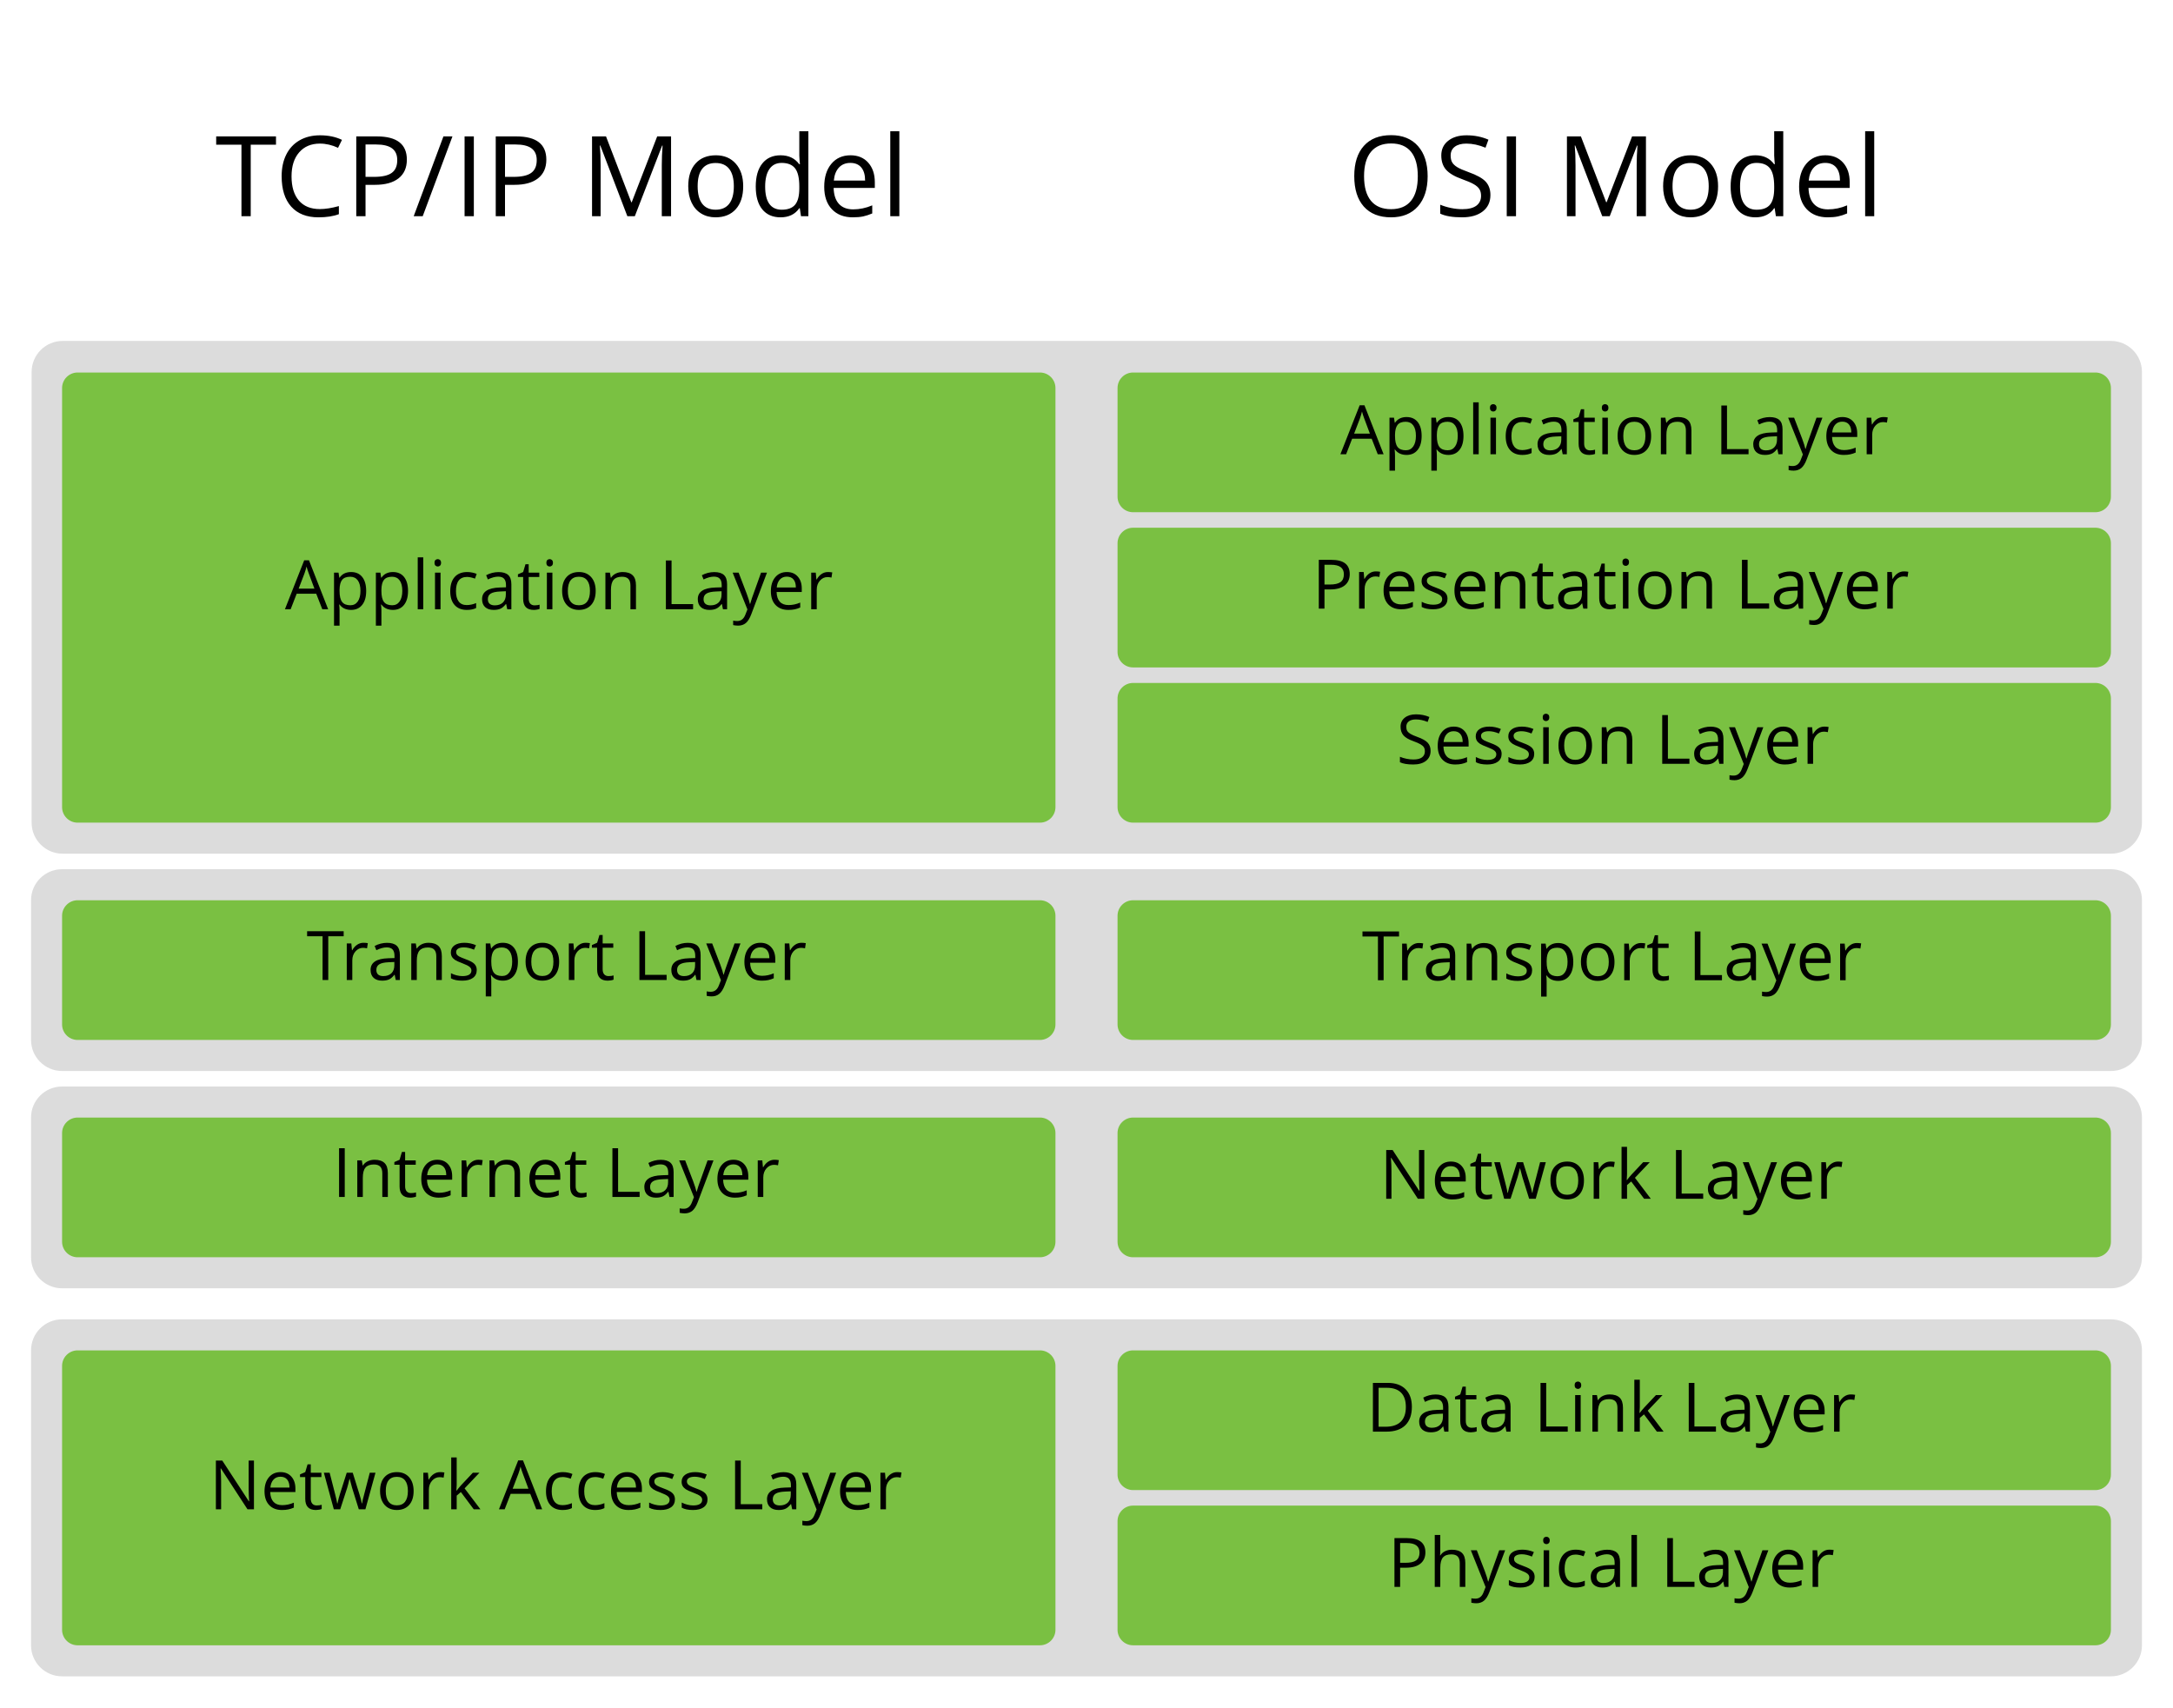
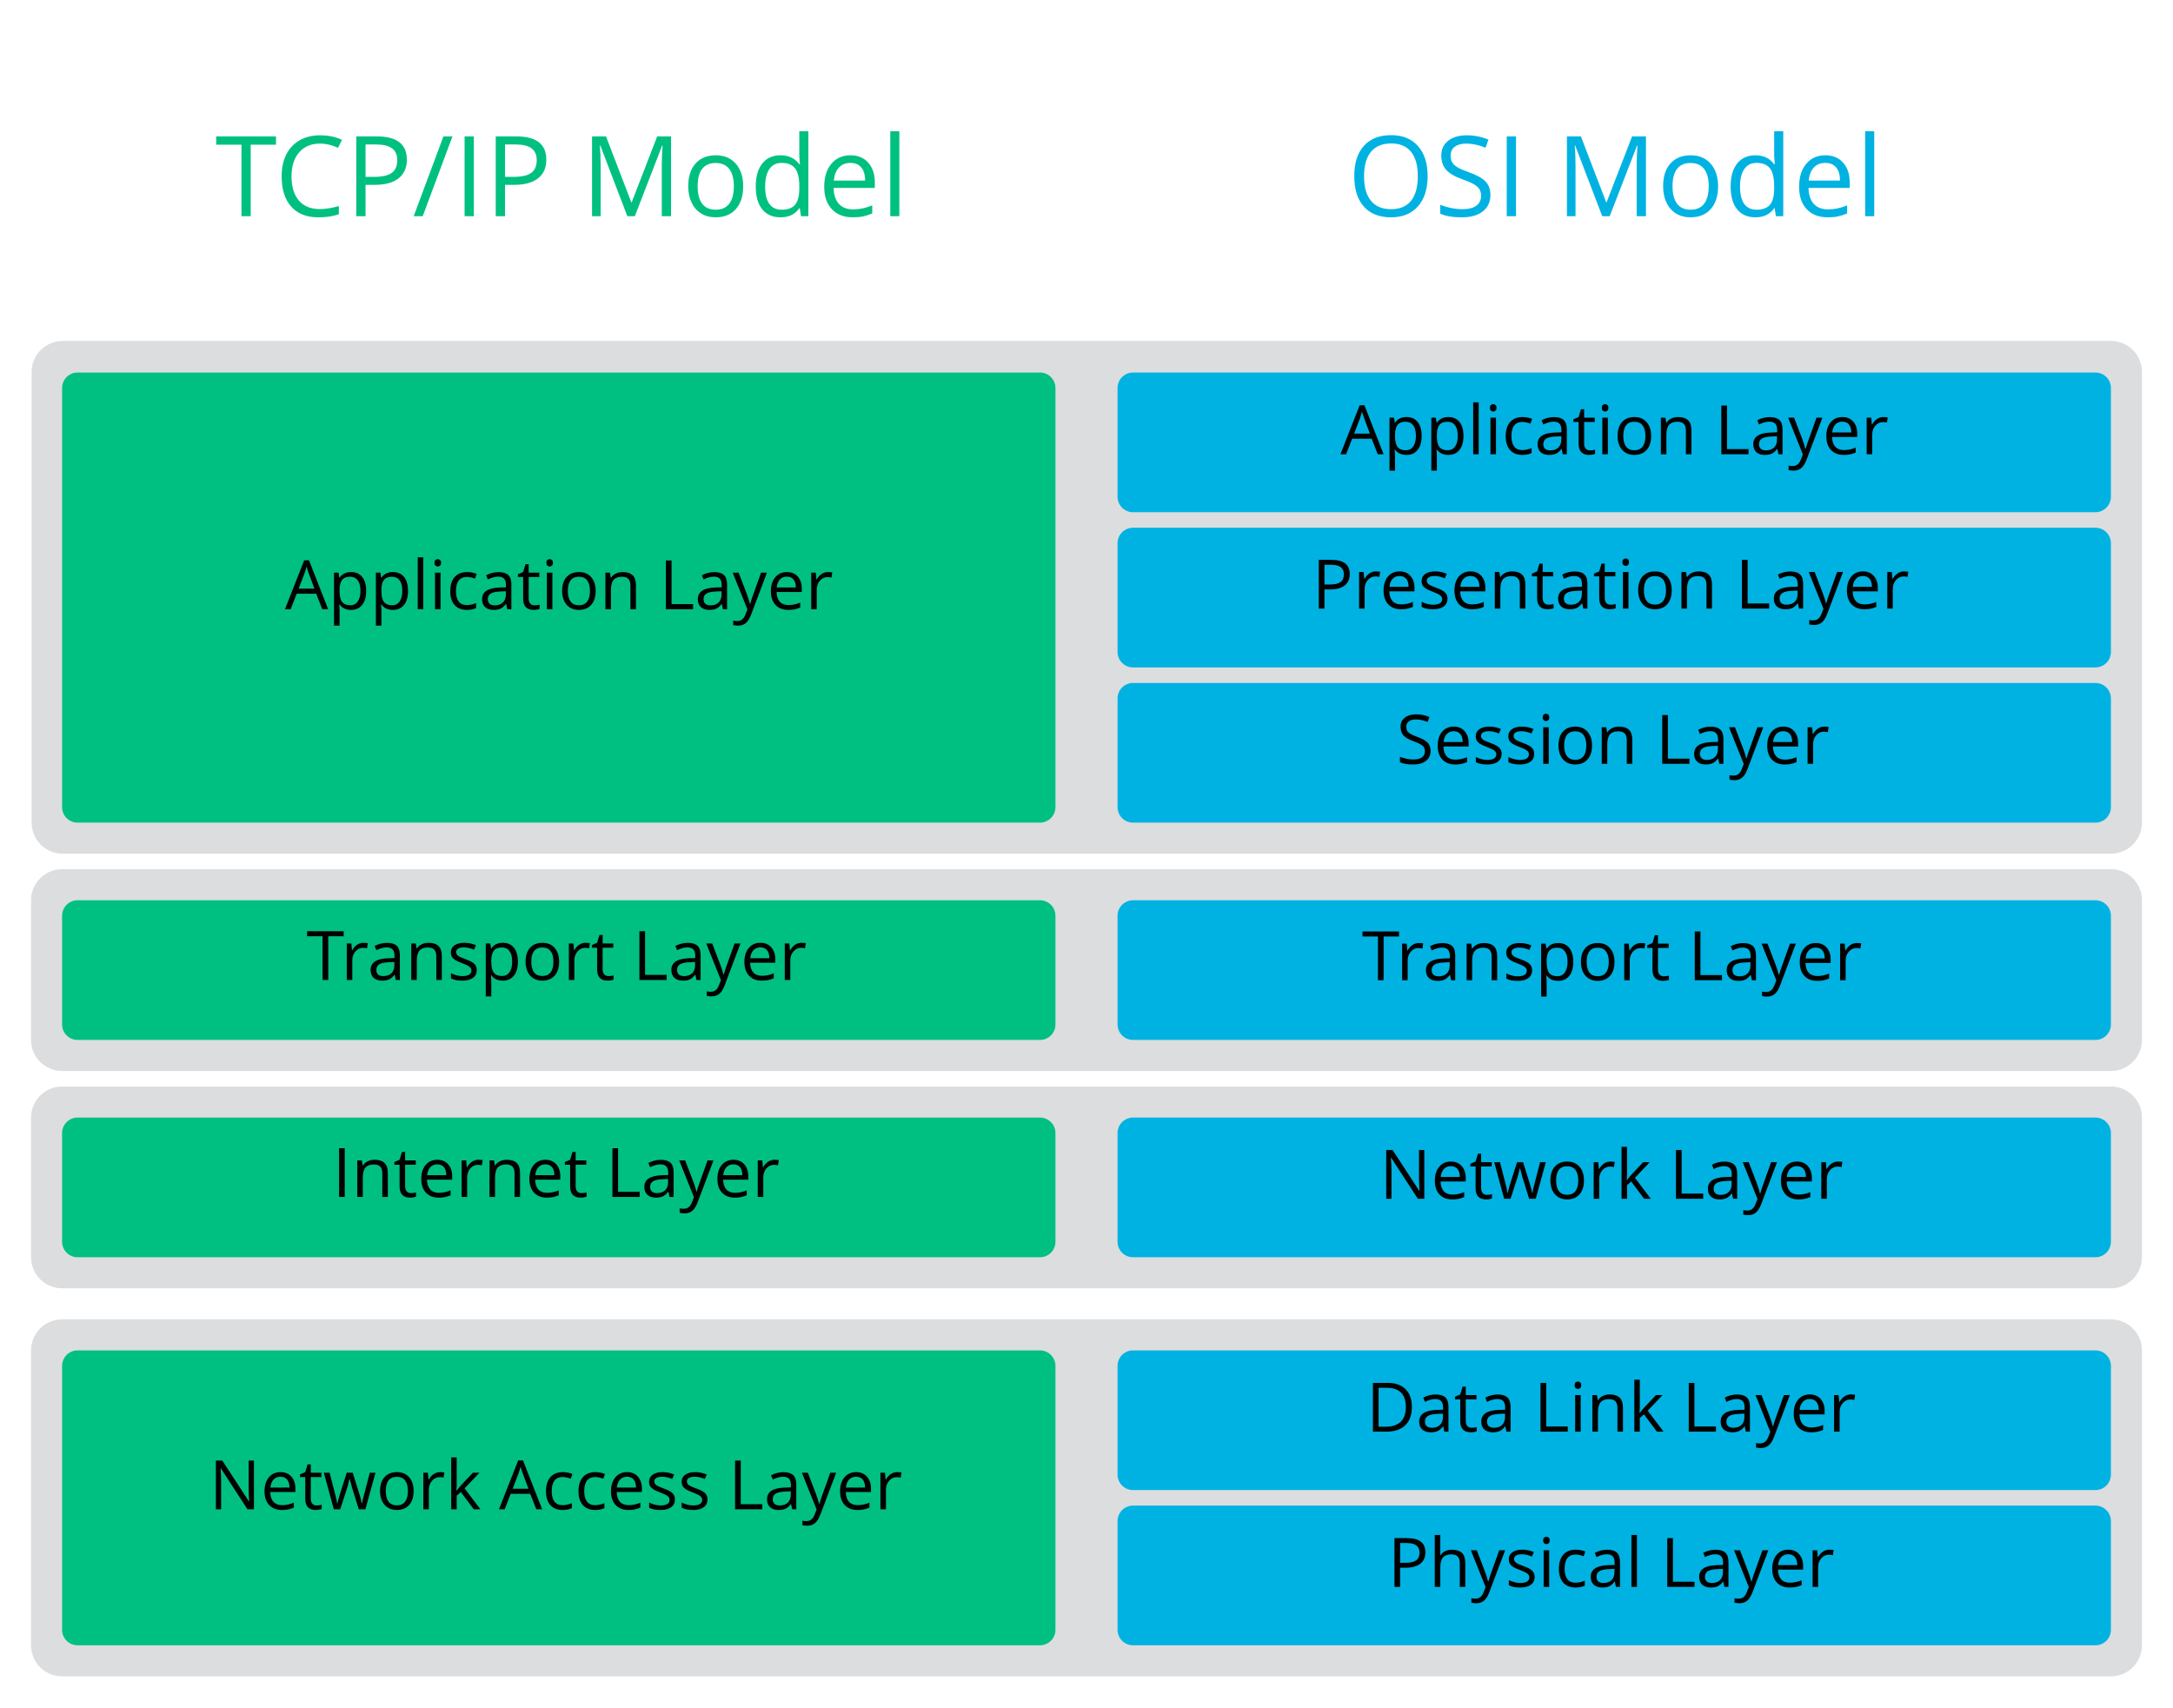
- <svg xmlns="http://www.w3.org/2000/svg" version="1.2" width="700" height="550" id="svg2">
+ <svg xmlns="http://www.w3.org/2000/svg" id="svg2" height="550" width="700" version="1.2">
  <defs id="defs4" />
-   <g id="g3222" transform="translate(16,-57)">
-     <rect width="679.813" height="165.175" rx="10" x="-5.813" y="166.825" id="rect6978-9-64-0-1-4-0-6-1" style="color:#000000;fill:#dcdcdc;fill-opacity:1;fill-rule:nonzero;stroke:none;stroke-width:1;marker:none;visibility:visible;display:inline;overflow:visible;enable-background:accumulate" ry="10" />
-     <rect width="320" height="145" rx="5" ry="5" x="4" y="177" id="rect6978-9-9-5-0-1-7" style="color:#000000;fill:#7ac142;fill-opacity:1;fill-rule:nonzero;stroke:none;stroke-width:1;marker:none;visibility:visible;display:inline;overflow:visible;enable-background:accumulate" />
-     <rect width="320" height="45" rx="5" ry="5" x="344" y="177" id="rect6978-9-9-5-0-1-7-7" style="color:#000000;fill:#7ac042;fill-opacity:1;fill-rule:nonzero;stroke:none;stroke-width:1;marker:none;visibility:visible;display:inline;overflow:visible;enable-background:accumulate" />
-     <rect width="320" height="45" rx="5" ry="5" x="344" y="227" id="rect6978-9-9-5-0-1-7-7-9" style="color:#000000;fill:#7ac042;fill-opacity:1;fill-rule:nonzero;stroke:none;stroke-width:1;marker:none;visibility:visible;display:inline;overflow:visible;enable-background:accumulate" />
-     <rect width="320" height="45" rx="5" ry="5" x="344" y="277" id="rect6978-9-9-5-0-1-7-7-9-6" style="color:#000000;fill:#7ac142;fill-opacity:1;fill-rule:nonzero;stroke:none;stroke-width:1;marker:none;visibility:visible;display:inline;overflow:visible;enable-background:accumulate" />
-     <rect width="680" height="65" rx="10.001" x="-6" y="337" id="rect6978-9-64-0-1-4-0-6-1-9" style="color:#000000;fill:#dcdcdc;fill-opacity:1;fill-rule:nonzero;stroke:none;stroke-width:1;marker:none;visibility:visible;display:inline;overflow:visible;enable-background:accumulate" ry="10" />
-     <rect width="320" height="45" rx="5" ry="5" x="4" y="347" id="rect6978-9-9-5-0-1-7-7-9-6-2" style="color:#000000;fill:#7ac042;fill-opacity:1;fill-rule:nonzero;stroke:none;stroke-width:1;marker:none;visibility:visible;display:inline;overflow:visible;enable-background:accumulate" />
-     <rect width="320" height="45" rx="5" ry="5" x="344" y="347" id="rect6978-9-9-5-0-1-7-7-9-6-0" style="color:#000000;fill:#7ac042;fill-opacity:1;fill-rule:nonzero;stroke:none;stroke-width:1;marker:none;visibility:visible;display:inline;overflow:visible;enable-background:accumulate" />
-     <rect width="680" height="65" rx="10.001" x="-6" y="407" id="rect6978-9-64-0-1-4-0-6-1-9-4" style="color:#000000;fill:#dcdcdc;fill-opacity:1;fill-rule:nonzero;stroke:none;stroke-width:1;marker:none;visibility:visible;display:inline;overflow:visible;enable-background:accumulate" ry="10" />
-     <rect width="320" height="45" rx="5" ry="5" x="4" y="417" id="rect6978-9-9-5-0-1-7-7-9-6-2-8" style="color:#000000;fill:#7ac042;fill-opacity:1;fill-rule:nonzero;stroke:none;stroke-width:1;marker:none;visibility:visible;display:inline;overflow:visible;enable-background:accumulate" />
-     <rect width="320" height="45" rx="5" ry="5" x="344" y="417" id="rect6978-9-9-5-0-1-7-7-9-6-0-3" style="color:#000000;fill:#7ac042;fill-opacity:1;fill-rule:nonzero;stroke:none;stroke-width:1;marker:none;visibility:visible;display:inline;overflow:visible;enable-background:accumulate" />
-     <rect width="680" height="115" rx="10.005" x="-6" y="482" id="rect6978-9-64-0-1-4-0-6-1-3" style="color:#000000;fill:#dcdcdc;fill-opacity:1;fill-rule:nonzero;stroke:none;stroke-width:1;marker:none;visibility:visible;display:inline;overflow:visible;enable-background:accumulate" ry="10" />
-     <rect width="320" height="95" rx="5" ry="5" x="4" y="492" id="rect6978-9-9-5-0-1-7-5" style="color:#000000;fill:#7ac042;fill-opacity:1;fill-rule:nonzero;stroke:none;stroke-width:1;marker:none;visibility:visible;display:inline;overflow:visible;enable-background:accumulate" />
-     <rect width="320" height="45" rx="5" ry="5" x="344" y="492" id="rect6978-9-9-5-0-1-7-7-7" style="color:#000000;fill:#7ac042;fill-opacity:1;fill-rule:nonzero;stroke:none;stroke-width:1;marker:none;visibility:visible;display:inline;overflow:visible;enable-background:accumulate" />
-     <rect width="320" height="45" rx="5" ry="5" x="344" y="542" id="rect6978-9-9-5-0-1-7-7-9-0" style="color:#000000;fill:#7ac042;fill-opacity:1;fill-rule:nonzero;stroke:none;stroke-width:1;marker:none;visibility:visible;display:inline;overflow:visible;enable-background:accumulate" />
-     <text xml:space="preserve" style="font-size:40px;font-style:normal;font-weight:normal;line-height:125%;letter-spacing:0px;word-spacing:0px;fill:#000000;fill-opacity:1;stroke:none;font-family:Open Sans;-inkscape-font-specification:Open Sans;font-stretch:normal;font-variant:normal" x="-179.991" y="87.716" id="text4080" transform="translate(-16,57)">
-       <tspan id="tspan4082" x="-179.991" y="87.716" />
-     </text>
-     <text xml:space="preserve" style="font-size:22px;font-style:normal;font-weight:normal;line-height:125%;letter-spacing:0px;word-spacing:0px;fill:#000000;fill-opacity:1;stroke:none;font-family:Sans" x="75.791" y="253.253" id="text4084">
-       <tspan id="tspan4086" x="75.791" y="253.253" style="font-style:normal;font-variant:normal;font-weight:normal;font-stretch:normal;font-family:Open Sans;-inkscape-font-specification:Open Sans">Application Layer</tspan>
-     </text>
-     <text xml:space="preserve" style="font-size:22px;font-style:normal;font-weight:normal;line-height:125%;letter-spacing:0px;word-spacing:0px;fill:#000000;fill-opacity:1;stroke:none;font-family:Sans" x="415.791" y="203.328" id="text4084-7">
-       <tspan id="tspan4086-4" x="415.791" y="203.328" style="font-style:normal;font-variant:normal;font-weight:normal;font-stretch:normal;font-family:Open Sans;-inkscape-font-specification:Open Sans">Application Layer</tspan>
-     </text>
-     <text xml:space="preserve" style="font-size:22px;font-style:normal;font-weight:normal;line-height:125%;letter-spacing:0px;word-spacing:0px;fill:#000000;fill-opacity:1;stroke:none;font-family:Sans" x="406.676" y="253.046" id="text4084-4">
-       <tspan id="tspan4086-47" x="406.676" y="253.046" style="font-style:normal;font-variant:normal;font-weight:normal;font-stretch:normal;font-family:Open Sans;-inkscape-font-specification:Open Sans">Presentation Layer</tspan>
-     </text>
-     <text xml:space="preserve" style="font-size:22px;font-style:normal;font-weight:normal;line-height:125%;letter-spacing:0px;word-spacing:0px;fill:#000000;fill-opacity:1;stroke:none;font-family:Sans" x="433.827" y="303.046" id="text4084-6">
-       <tspan id="tspan4086-9" x="433.827" y="303.046" style="font-style:normal;font-variant:normal;font-weight:normal;font-stretch:normal;font-family:Open Sans;-inkscape-font-specification:Open Sans">Session Layer</tspan>
-     </text>
-     <text xml:space="preserve" style="font-size:22px;font-style:normal;font-weight:normal;line-height:125%;letter-spacing:0px;word-spacing:0px;fill:#000000;fill-opacity:1;stroke:none;font-family:Sans" x="422.71" y="372.756" id="text4084-5">
-       <tspan id="tspan4086-7" x="422.71" y="372.756" style="font-style:normal;font-variant:normal;font-weight:normal;font-stretch:normal;font-family:Open Sans;-inkscape-font-specification:Open Sans">Transport Layer</tspan>
-     </text>
-     <text xml:space="preserve" style="font-size:22px;font-style:normal;font-weight:normal;line-height:125%;letter-spacing:0px;word-spacing:0px;fill:#000000;fill-opacity:1;stroke:none;font-family:Sans" x="428.395" y="443.157" id="text4084-1">
-       <tspan id="tspan4086-1" x="428.395" y="443.157" style="font-style:normal;font-variant:normal;font-weight:normal;font-stretch:normal;font-family:Open Sans;-inkscape-font-specification:Open Sans">Network Layer</tspan>
-     </text>
-     <text xml:space="preserve" style="font-size:22px;font-style:normal;font-weight:normal;line-height:125%;letter-spacing:0px;word-spacing:0px;fill:#000000;fill-opacity:1;stroke:none;font-family:Sans" x="424.109" y="518.176" id="text4084-8">
-       <tspan id="tspan4086-3" x="424.109" y="518.176" style="font-style:normal;font-variant:normal;font-weight:normal;font-stretch:normal;font-family:Open Sans;-inkscape-font-specification:Open Sans">Data Link Layer</tspan>
-     </text>
-     <text xml:space="preserve" style="font-size:22px;font-style:normal;font-weight:normal;line-height:125%;letter-spacing:0px;word-spacing:0px;fill:#000000;fill-opacity:1;stroke:none;font-family:Sans" x="431.048" y="568.178" id="text4084-12">
-       <tspan id="tspan4086-93" x="431.048" y="568.178" style="font-style:normal;font-variant:normal;font-weight:normal;font-stretch:normal;font-family:Open Sans;-inkscape-font-specification:Open Sans">Physical Layer</tspan>
-     </text>
-     <text xml:space="preserve" style="font-size:22px;font-style:normal;font-weight:normal;line-height:125%;letter-spacing:0px;word-spacing:0px;fill:#000000;fill-opacity:1;stroke:none;font-family:Sans" x="51.388" y="543.198" id="text4084-85">
-       <tspan id="tspan4086-8" x="51.388" y="543.198" style="font-style:normal;font-variant:normal;font-weight:normal;font-stretch:normal;font-family:Open Sans;-inkscape-font-specification:Open Sans">Network Access Layer</tspan>
-     </text>
-     <text xml:space="preserve" style="font-size:22px;font-style:normal;font-weight:normal;line-height:125%;letter-spacing:0px;word-spacing:0px;fill:#000000;fill-opacity:1;stroke:none;font-family:Sans" x="91.07" y="442.58" id="text4084-0">
-       <tspan id="tspan4086-6" x="91.07" y="442.58" style="font-style:normal;font-variant:normal;font-weight:normal;font-stretch:normal;font-family:Open Sans;-inkscape-font-specification:Open Sans">Internet Layer</tspan>
-     </text>
-     <text xml:space="preserve" style="font-size:22px;font-style:normal;font-weight:normal;line-height:125%;letter-spacing:0px;word-spacing:0px;fill:#000000;fill-opacity:1;stroke:none;font-family:Sans" x="82.743" y="372.684" id="text4084-64">
-       <tspan id="tspan4086-2" x="82.743" y="372.684" style="font-style:normal;font-variant:normal;font-weight:normal;font-stretch:normal;font-family:Open Sans;-inkscape-font-specification:Open Sans">Transport Layer</tspan>
-     </text>
-     <text xml:space="preserve" style="font-size:22px;font-style:normal;font-variant:normal;font-weight:normal;font-stretch:normal;line-height:125%;letter-spacing:0px;word-spacing:0px;fill:#000000;fill-opacity:1;stroke:none;font-family:Open Sans;-inkscape-font-specification:Open Sans" x="-152.3" y="109.253" id="text3039" transform="translate(-16,57)">
-       <tspan id="tspan3041" x="-152.3" y="109.253" />
-       <tspan id="tspan3043" x="-152.3" y="136.753" />
-     </text>
-     <text xml:space="preserve" style="font-size:22px;font-style:normal;font-variant:normal;font-weight:normal;font-stretch:normal;line-height:125%;letter-spacing:0px;word-spacing:0px;fill:#000000;fill-opacity:1;stroke:none;font-family:Open Sans;-inkscape-font-specification:Open Sans" x="53.328" y="126.648" id="text3045">
-       <tspan id="tspan3047" x="53.328" y="126.648" style="font-size:36px">TCP/IP Model</tspan>
-     </text>
-     <text xml:space="preserve" style="font-size:22px;font-style:normal;font-variant:normal;font-weight:normal;font-stretch:normal;line-height:125%;letter-spacing:0px;word-spacing:0px;fill:#000000;fill-opacity:1;stroke:none;font-family:Open Sans;-inkscape-font-specification:Open Sans" x="418.052" y="126.648" id="text3049">
-       <tspan id="tspan3051" x="418.052" y="126.648" style="font-size:36px">OSI Model</tspan>
-     </text>
-   </g>
+   <rect width="679.813" height="165.175" rx="10" x="10.187" y="109.825" id="rect6978-9-64-0-1-4-0-6-1" style="color:#000000;display:inline;overflow:visible;visibility:visible;fill:#dcddde;fill-opacity:1;fill-rule:nonzero;stroke:none;stroke-width:1;marker:none;enable-background:accumulate" ry="10" />
+   <rect width="320" height="145" rx="5" ry="5" x="20" y="120" id="rect6978-9-9-5-0-1-7" style="color:#000000;display:inline;overflow:visible;visibility:visible;fill:#00c081;fill-opacity:1;fill-rule:nonzero;stroke:none;stroke-width:1;marker:none;enable-background:accumulate" />
+   <rect width="320" height="45" rx="5" ry="5" x="360" y="120" id="rect6978-9-9-5-0-1-7-7" style="color:#000000;display:inline;overflow:visible;visibility:visible;fill:#00b2e2;fill-opacity:1;fill-rule:nonzero;stroke:none;stroke-width:1;marker:none;enable-background:accumulate" />
+   <rect width="320" height="45" rx="5" ry="5" x="360" y="170" id="rect6978-9-9-5-0-1-7-7-9" style="color:#000000;display:inline;overflow:visible;visibility:visible;fill:#00b2e2;fill-opacity:1;fill-rule:nonzero;stroke:none;stroke-width:1;marker:none;enable-background:accumulate" />
+   <rect width="320" height="45" rx="5" ry="5" x="360" y="220" id="rect6978-9-9-5-0-1-7-7-9-6" style="color:#000000;display:inline;overflow:visible;visibility:visible;fill:#00b2e2;fill-opacity:1;fill-rule:nonzero;stroke:none;stroke-width:1;marker:none;enable-background:accumulate" />
+   <rect width="680" height="65" rx="10.001" x="10" y="280" id="rect6978-9-64-0-1-4-0-6-1-9" style="color:#000000;display:inline;overflow:visible;visibility:visible;fill:#dcddde;fill-opacity:1;fill-rule:nonzero;stroke:none;stroke-width:1;marker:none;enable-background:accumulate" ry="10" />
+   <rect width="320" height="45" rx="5" ry="5" x="20" y="290" id="rect6978-9-9-5-0-1-7-7-9-6-2" style="color:#000000;display:inline;overflow:visible;visibility:visible;fill:#00c081;fill-opacity:1;fill-rule:nonzero;stroke:none;stroke-width:1;marker:none;enable-background:accumulate" />
+   <rect width="320" height="45" rx="5" ry="5" x="360" y="290" id="rect6978-9-9-5-0-1-7-7-9-6-0" style="color:#000000;display:inline;overflow:visible;visibility:visible;fill:#00b2e2;fill-opacity:1;fill-rule:nonzero;stroke:none;stroke-width:1;marker:none;enable-background:accumulate" />
+   <rect width="680" height="65" rx="10.001" x="10" y="350" id="rect6978-9-64-0-1-4-0-6-1-9-4" style="color:#000000;display:inline;overflow:visible;visibility:visible;fill:#dcddde;fill-opacity:1;fill-rule:nonzero;stroke:none;stroke-width:1;marker:none;enable-background:accumulate" ry="10" />
+   <rect width="320" height="45" rx="5" ry="5" x="20" y="360" id="rect6978-9-9-5-0-1-7-7-9-6-2-8" style="color:#000000;display:inline;overflow:visible;visibility:visible;fill:#00c081;fill-opacity:1;fill-rule:nonzero;stroke:none;stroke-width:1;marker:none;enable-background:accumulate" />
+   <rect width="320" height="45" rx="5" ry="5" x="360" y="360" id="rect6978-9-9-5-0-1-7-7-9-6-0-3" style="color:#000000;display:inline;overflow:visible;visibility:visible;fill:#00b2e2;fill-opacity:1;fill-rule:nonzero;stroke:none;stroke-width:1;marker:none;enable-background:accumulate" />
+   <rect width="680" height="115" rx="10.005" x="10" y="425" id="rect6978-9-64-0-1-4-0-6-1-3" style="color:#000000;display:inline;overflow:visible;visibility:visible;fill:#dcddde;fill-opacity:1;fill-rule:nonzero;stroke:none;stroke-width:1;marker:none;enable-background:accumulate" ry="10" />
+   <rect width="320" height="95" rx="5" ry="5" x="20" y="435" id="rect6978-9-9-5-0-1-7-5" style="color:#000000;display:inline;overflow:visible;visibility:visible;fill:#00c081;fill-opacity:1;fill-rule:nonzero;stroke:none;stroke-width:1;marker:none;enable-background:accumulate" />
+   <rect width="320" height="45" rx="5" ry="5" x="360" y="435" id="rect6978-9-9-5-0-1-7-7-7" style="color:#000000;display:inline;overflow:visible;visibility:visible;fill:#00b2e2;fill-opacity:1;fill-rule:nonzero;stroke:none;stroke-width:1;marker:none;enable-background:accumulate" />
+   <rect width="320" height="45" rx="5" ry="5" x="360" y="485" id="rect6978-9-9-5-0-1-7-7-9-0" style="color:#000000;display:inline;overflow:visible;visibility:visible;fill:#00b2e2;fill-opacity:1;fill-rule:nonzero;stroke:none;stroke-width:1;marker:none;enable-background:accumulate" />
+   <text xml:space="preserve" style="font-style:normal;font-variant:normal;font-weight:normal;font-stretch:normal;font-size:40px;line-height:125%;font-family:'Open Sans';-inkscape-font-specification:'Open Sans';letter-spacing:0px;word-spacing:0px;fill:#000000;fill-opacity:1;stroke:none" x="-179.991" y="87.716" id="text4080">
+     <tspan id="tspan4082" x="-179.991" y="87.716" />
+   </text>
+   <text xml:space="preserve" style="font-style:normal;font-weight:normal;font-size:22px;line-height:125%;font-family:Sans;letter-spacing:0px;word-spacing:0px;fill:#000000;fill-opacity:1;stroke:none" x="91.791" y="196.253" id="text4084">
+     <tspan id="tspan4086" x="91.791" y="196.253" style="font-style:normal;font-variant:normal;font-weight:normal;font-stretch:normal;font-family:'Open Sans';-inkscape-font-specification:'Open Sans'">Application Layer</tspan>
+   </text>
+   <text xml:space="preserve" style="font-style:normal;font-weight:normal;font-size:22px;line-height:125%;font-family:Sans;letter-spacing:0px;word-spacing:0px;fill:#000000;fill-opacity:1;stroke:none" x="431.791" y="146.328" id="text4084-7">
+     <tspan id="tspan4086-4" x="431.791" y="146.328" style="font-style:normal;font-variant:normal;font-weight:normal;font-stretch:normal;font-family:'Open Sans';-inkscape-font-specification:'Open Sans'">Application Layer</tspan>
+   </text>
+   <text xml:space="preserve" style="font-style:normal;font-weight:normal;font-size:22px;line-height:125%;font-family:Sans;letter-spacing:0px;word-spacing:0px;fill:#000000;fill-opacity:1;stroke:none" x="422.676" y="196.046" id="text4084-4">
+     <tspan id="tspan4086-47" x="422.676" y="196.046" style="font-style:normal;font-variant:normal;font-weight:normal;font-stretch:normal;font-family:'Open Sans';-inkscape-font-specification:'Open Sans'">Presentation Layer</tspan>
+   </text>
+   <text xml:space="preserve" style="font-style:normal;font-weight:normal;font-size:22px;line-height:125%;font-family:Sans;letter-spacing:0px;word-spacing:0px;fill:#000000;fill-opacity:1;stroke:none" x="449.827" y="246.046" id="text4084-6">
+     <tspan id="tspan4086-9" x="449.827" y="246.046" style="font-style:normal;font-variant:normal;font-weight:normal;font-stretch:normal;font-family:'Open Sans';-inkscape-font-specification:'Open Sans'">Session Layer</tspan>
+   </text>
+   <text xml:space="preserve" style="font-style:normal;font-weight:normal;font-size:22px;line-height:125%;font-family:Sans;letter-spacing:0px;word-spacing:0px;fill:#000000;fill-opacity:1;stroke:none" x="438.71" y="315.756" id="text4084-5">
+     <tspan id="tspan4086-7" x="438.71" y="315.756" style="font-style:normal;font-variant:normal;font-weight:normal;font-stretch:normal;font-family:'Open Sans';-inkscape-font-specification:'Open Sans'">Transport Layer</tspan>
+   </text>
+   <text xml:space="preserve" style="font-style:normal;font-weight:normal;font-size:22px;line-height:125%;font-family:Sans;letter-spacing:0px;word-spacing:0px;fill:#000000;fill-opacity:1;stroke:none" x="444.395" y="386.157" id="text4084-1">
+     <tspan id="tspan4086-1" x="444.395" y="386.157" style="font-style:normal;font-variant:normal;font-weight:normal;font-stretch:normal;font-family:'Open Sans';-inkscape-font-specification:'Open Sans'">Network Layer</tspan>
+   </text>
+   <text xml:space="preserve" style="font-style:normal;font-weight:normal;font-size:22px;line-height:125%;font-family:Sans;letter-spacing:0px;word-spacing:0px;fill:#000000;fill-opacity:1;stroke:none" x="440.109" y="461.176" id="text4084-8">
+     <tspan id="tspan4086-3" x="440.109" y="461.176" style="font-style:normal;font-variant:normal;font-weight:normal;font-stretch:normal;font-family:'Open Sans';-inkscape-font-specification:'Open Sans'">Data Link Layer</tspan>
+   </text>
+   <text xml:space="preserve" style="font-style:normal;font-weight:normal;font-size:22px;line-height:125%;font-family:Sans;letter-spacing:0px;word-spacing:0px;fill:#000000;fill-opacity:1;stroke:none" x="447.048" y="511.178" id="text4084-12">
+     <tspan id="tspan4086-93" x="447.048" y="511.178" style="font-style:normal;font-variant:normal;font-weight:normal;font-stretch:normal;font-family:'Open Sans';-inkscape-font-specification:'Open Sans'">Physical Layer</tspan>
+   </text>
+   <text xml:space="preserve" style="font-style:normal;font-weight:normal;font-size:22px;line-height:125%;font-family:Sans;letter-spacing:0px;word-spacing:0px;fill:#000000;fill-opacity:1;stroke:none" x="67.388" y="486.198" id="text4084-85">
+     <tspan id="tspan4086-8" x="67.388" y="486.198" style="font-style:normal;font-variant:normal;font-weight:normal;font-stretch:normal;font-family:'Open Sans';-inkscape-font-specification:'Open Sans'">Network Access Layer</tspan>
+   </text>
+   <text xml:space="preserve" style="font-style:normal;font-weight:normal;font-size:22px;line-height:125%;font-family:Sans;letter-spacing:0px;word-spacing:0px;fill:#000000;fill-opacity:1;stroke:none" x="107.07" y="385.58" id="text4084-0">
+     <tspan id="tspan4086-6" x="107.07" y="385.58" style="font-style:normal;font-variant:normal;font-weight:normal;font-stretch:normal;font-family:'Open Sans';-inkscape-font-specification:'Open Sans'">Internet Layer</tspan>
+   </text>
+   <text xml:space="preserve" style="font-style:normal;font-weight:normal;font-size:22px;line-height:125%;font-family:Sans;letter-spacing:0px;word-spacing:0px;fill:#000000;fill-opacity:1;stroke:none" x="98.743" y="315.684" id="text4084-64">
+     <tspan id="tspan4086-2" x="98.743" y="315.684" style="font-style:normal;font-variant:normal;font-weight:normal;font-stretch:normal;font-family:'Open Sans';-inkscape-font-specification:'Open Sans'">Transport Layer</tspan>
+   </text>
+   <text xml:space="preserve" style="font-style:normal;font-variant:normal;font-weight:normal;font-stretch:normal;font-size:22px;line-height:125%;font-family:'Open Sans';-inkscape-font-specification:'Open Sans';letter-spacing:0px;word-spacing:0px;fill:#000000;fill-opacity:1;stroke:none" x="-152.3" y="109.253" id="text3039">
+     <tspan id="tspan3041" x="-152.3" y="109.253" />
+     <tspan id="tspan3043" x="-152.3" y="136.753" />
+   </text>
+   <text xml:space="preserve" style="font-style:normal;font-variant:normal;font-weight:normal;font-stretch:normal;font-size:22px;line-height:125%;font-family:'Open Sans';-inkscape-font-specification:'Open Sans';letter-spacing:0px;word-spacing:0px;fill:#00c081;fill-opacity:1;stroke:none;" x="69.328" y="69.648" id="text3045">
+     <tspan id="tspan3047" x="69.328" y="69.648" style="font-size:36px;fill:#00c081;">TCP/IP Model</tspan>
+   </text>
+   <text xml:space="preserve" style="font-style:normal;font-variant:normal;font-weight:normal;font-stretch:normal;font-size:22px;line-height:125%;font-family:'Open Sans';-inkscape-font-specification:'Open Sans';letter-spacing:0px;word-spacing:0px;fill:#00b2e2;fill-opacity:1;stroke:none;" x="434.052" y="69.648" id="text3049">
+     <tspan id="tspan3051" x="434.052" y="69.648" style="font-size:36px;fill:#00b2e2;">OSI Model</tspan>
+   </text>
</svg>
